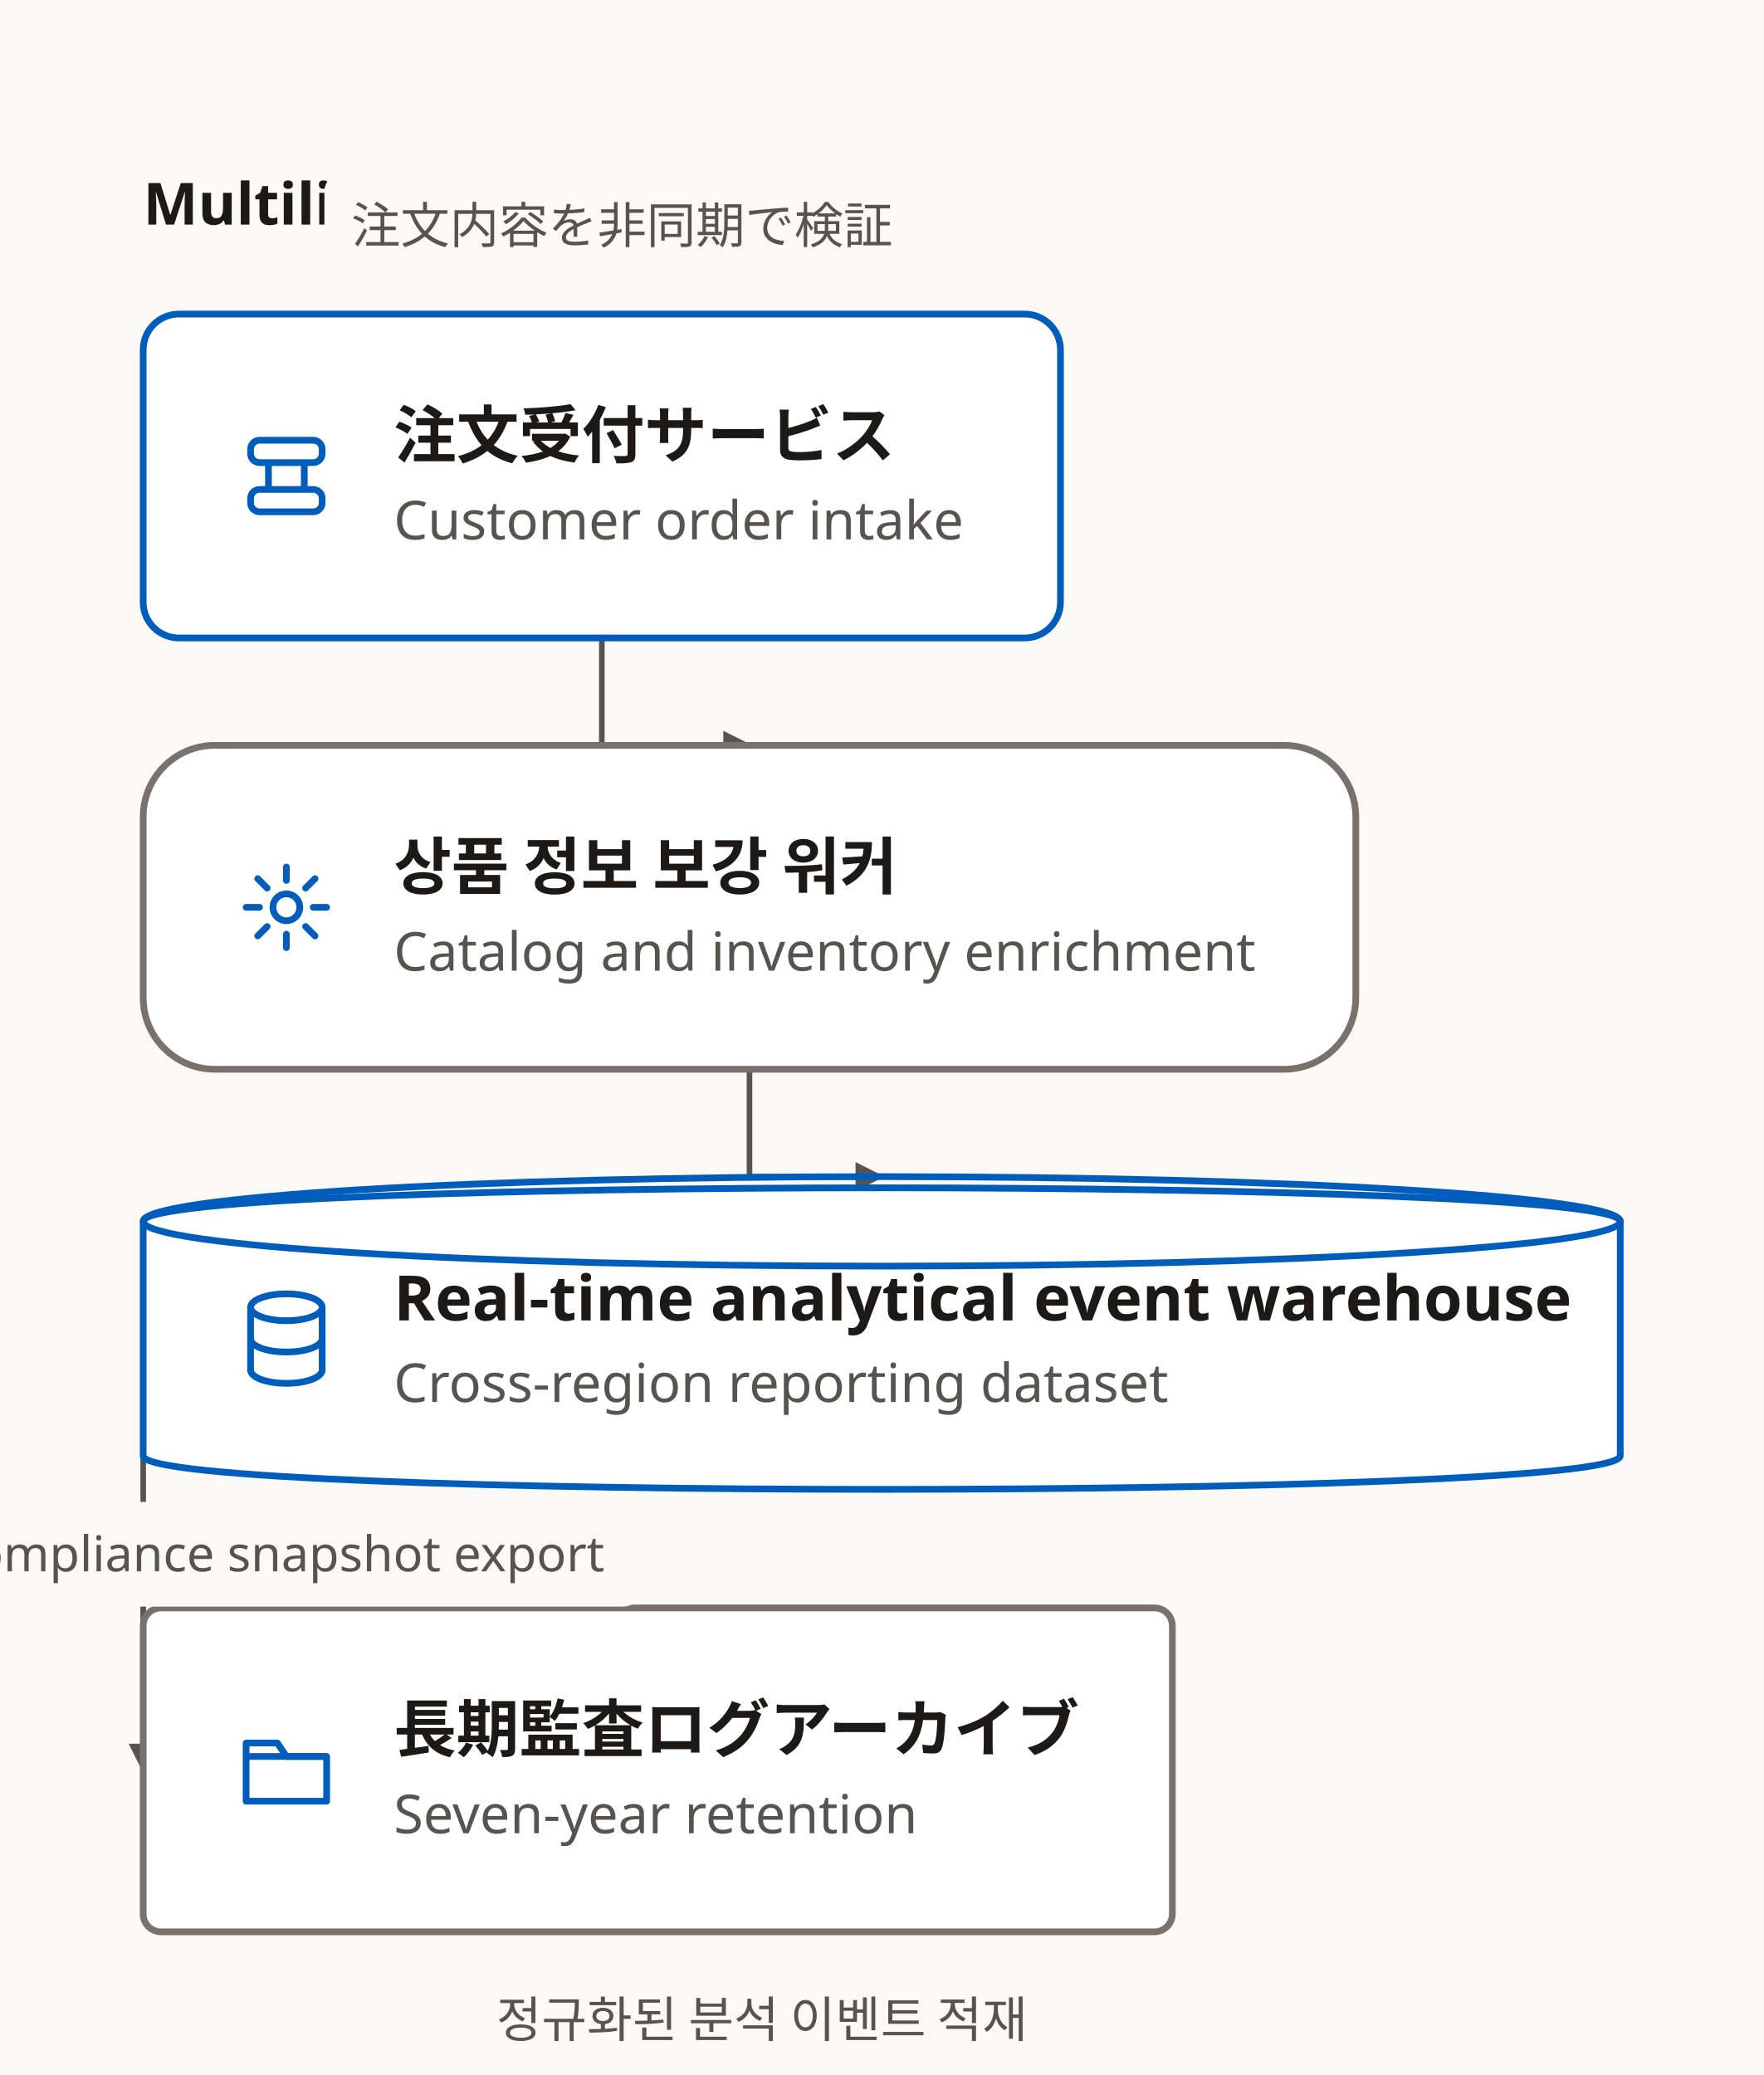
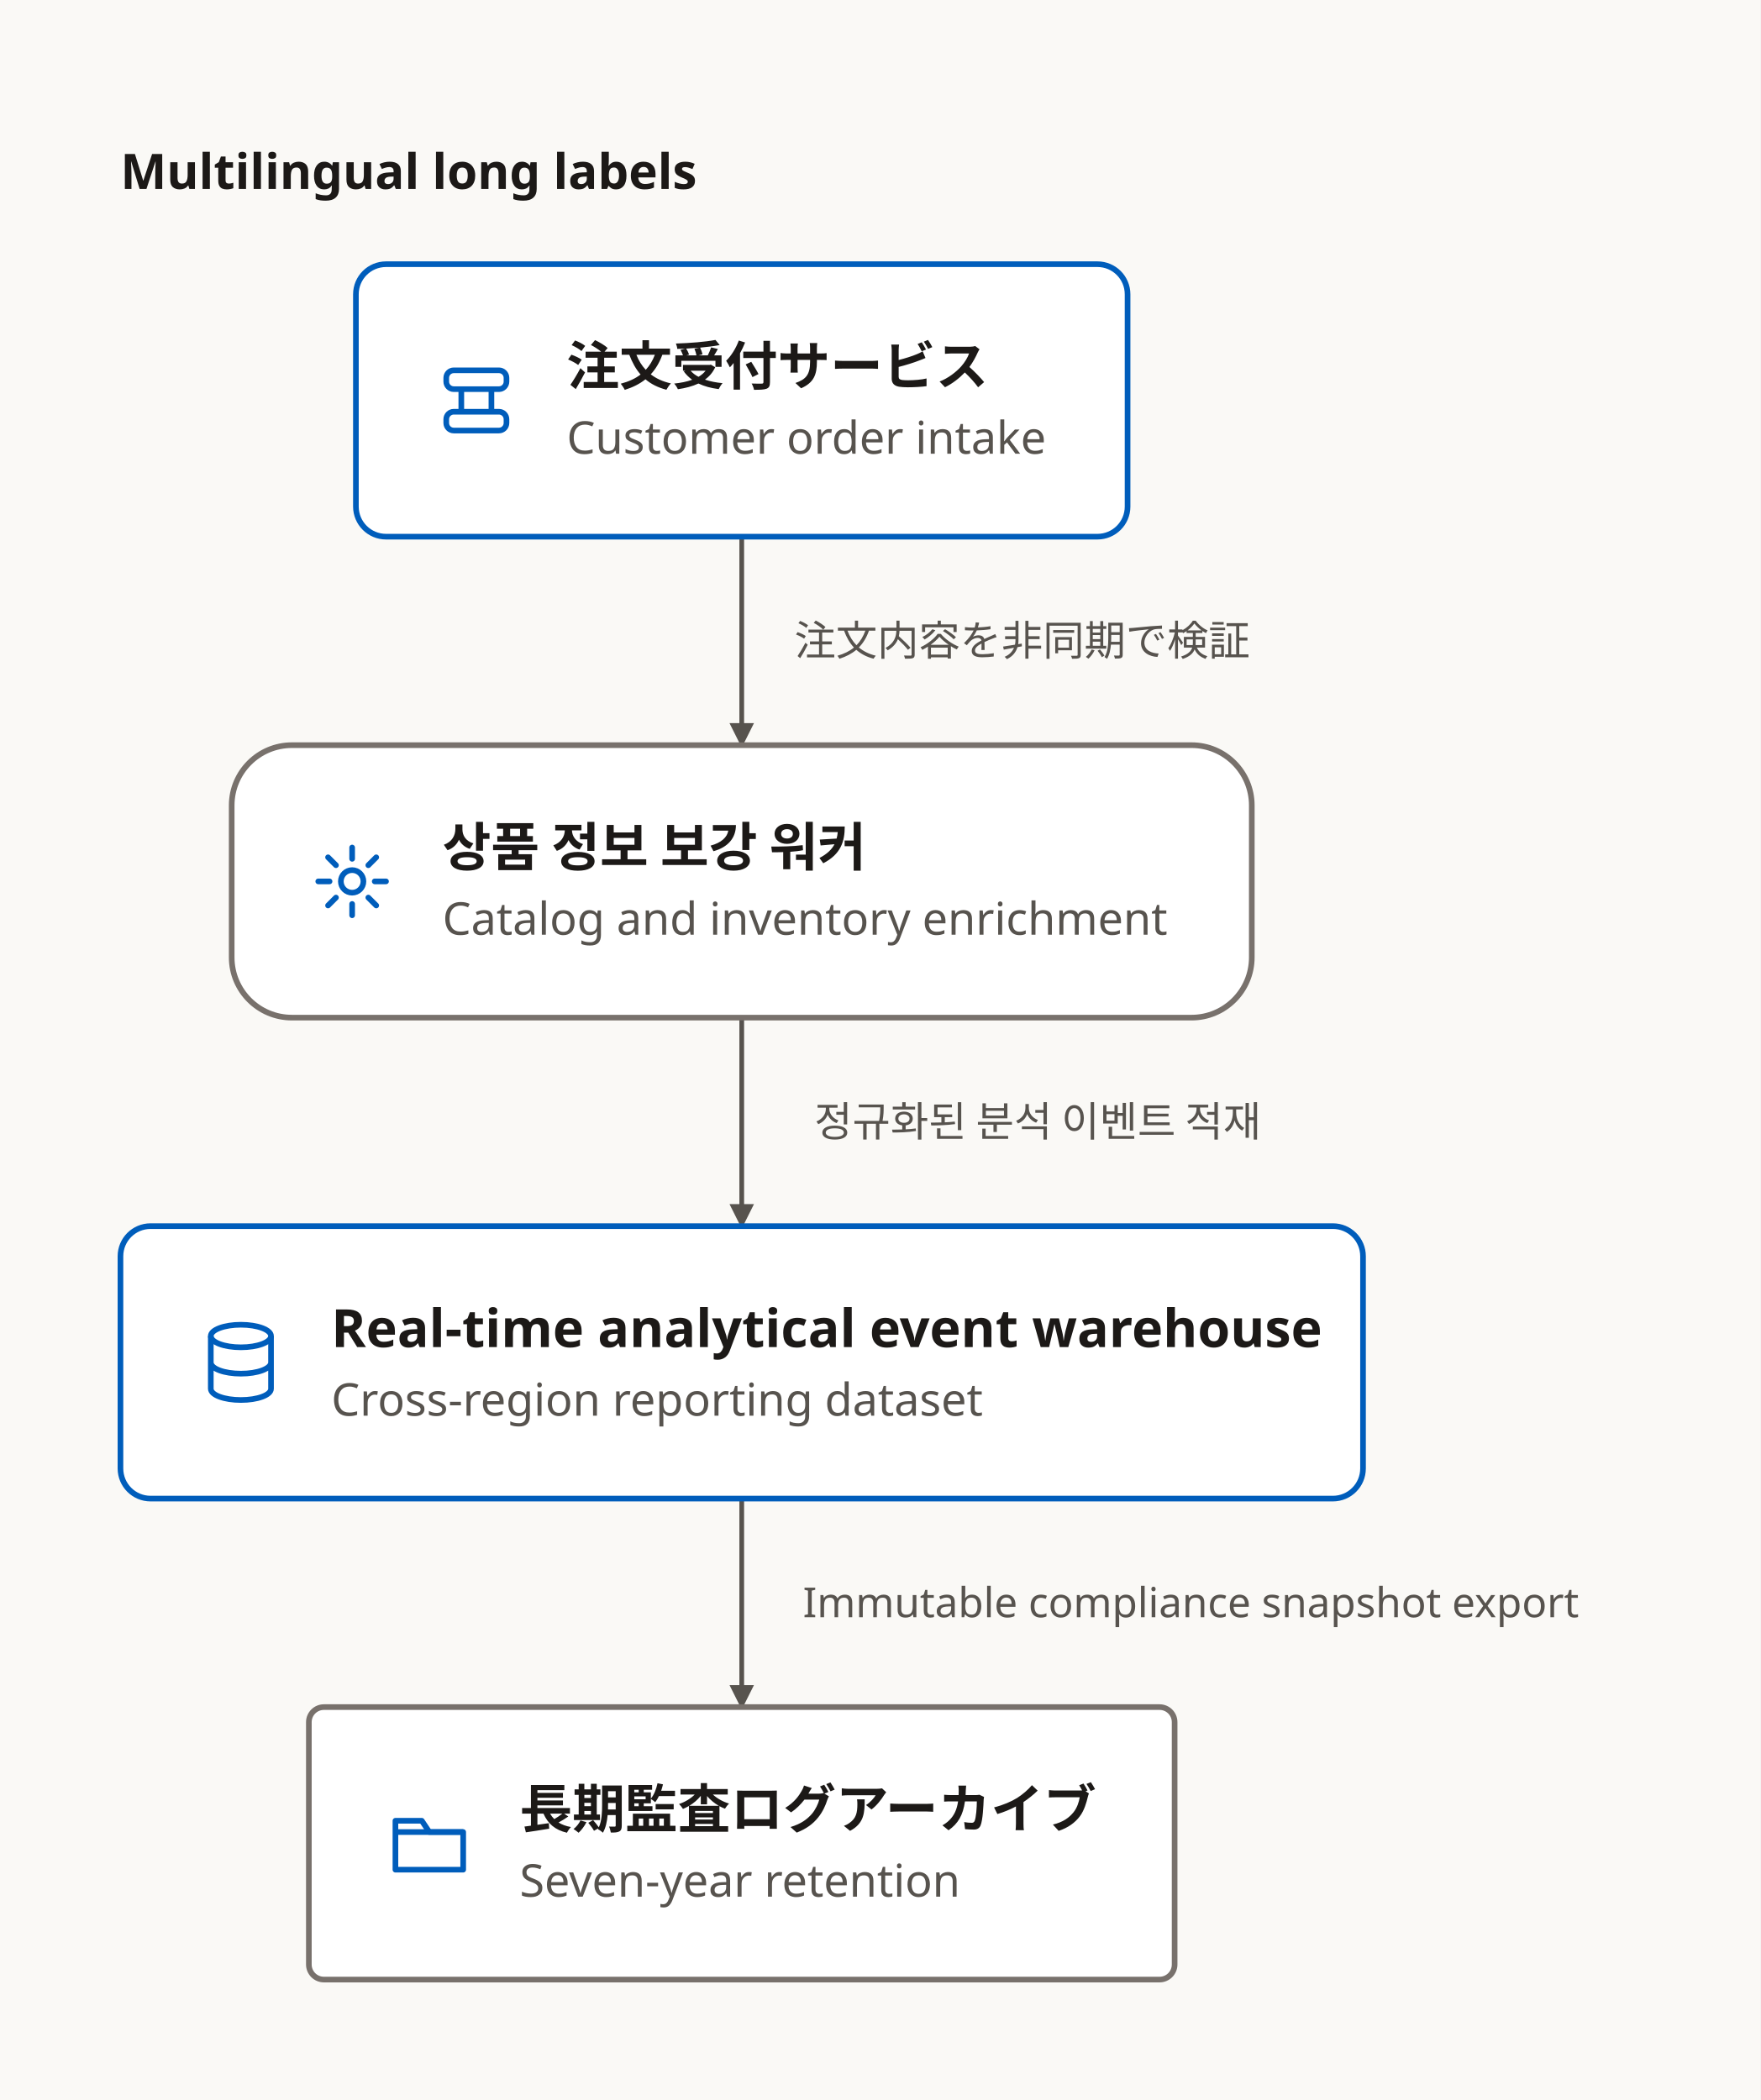
- <svg xmlns="http://www.w3.org/2000/svg" width="394.1" height="463.8" viewBox="0 0 394100 463800" role="img" aria-labelledby="stack-title stack-description" data-engine-version="0.7.0" data-theme-id="light" data-theme-version="0.5.0" data-theme-revision="sha256:3bfd66e1a96628b29b95b7273b54373bcce952f7285aefa506b4255a629eaf53">
-   <rect x="0" y="0" width="394100" height="463800" fill="#FAF9F6" />
+ <svg xmlns="http://www.w3.org/2000/svg" width="467.7" height="558" viewBox="0 0 467.7 558" role="img" aria-labelledby="stack-title stack-description" data-engine-version="0.8.0" data-theme-id="light" data-theme-version="0.6.0" data-theme-revision="sha256:4d4e9dcda36bf2a5187a233c0be74c9e9302f41d5021e1fa2a73712837ff55c1">
+   <rect x="0" y="0" width="467.7" height="558" fill="#FAF9F6" />
  <defs>
-     <marker id="stack-arrow" markerUnits="userSpaceOnUse" markerWidth="6500" markerHeight="6500" refX="9000" refY="5000" viewBox="0 0 10000 10000" orient="auto-start-reverse">
+     <marker id="stack-arrow" markerUnits="userSpaceOnUse" markerWidth="6.5" markerHeight="6.5" refX="9000" refY="5000" viewBox="0 0 10000 10000" orient="auto-start-reverse">
      <path d="M 0 0 L 10000 5000 L 0 10000 z" fill="#57534E" />
    </marker>
  </defs>
-   <text x="32000" y="50200" fill="#1C1917" font-family="system-ui" font-size="13000" font-weight="600">Multilingual long labels</text>
+   <text x="32" y="50.2" fill="#1C1917" font-family="system-ui" font-size="13" font-weight="600">Multilingual long labels</text>
  <g data-stack-layer="groups">
  </g>
  <g data-stack-layer="edges">
    <g role="group" aria-label="注文受付サービス flows to 상품 정보 보강 워커: 注文内容を非同期で検証" data-edge-kind="event" data-edge-direction="forward">
-       <polyline points="134500,142600 134500,166600 167500,166600" fill="none" stroke="#57534E" stroke-width="1250" stroke-linecap="round" stroke-linejoin="round" marker-end="url(#stack-arrow)" />
+       <polyline points="197.05,142.6 197.05,198" fill="none" stroke="#57534E" stroke-width="1.25" stroke-linecap="round" stroke-linejoin="round" marker-end="url(#stack-arrow)" />
    </g>
    <g role="group" aria-label="상품 정보 보강 워커 flows to Real-time analytical event warehouse: 정규화된 분석 이벤트 적재" data-edge-kind="data" data-edge-direction="forward">
-       <polyline points="167500,239000 167500,263000 197050,263000" fill="none" stroke="#57534E" stroke-width="1250" stroke-linecap="round" stroke-linejoin="round" marker-end="url(#stack-arrow)" />
+       <polyline points="197.05,270.4 197.05,325.8" fill="none" stroke="#57534E" stroke-width="1.25" stroke-linecap="round" stroke-linejoin="round" marker-end="url(#stack-arrow)" />
    </g>
    <g role="group" aria-label="Real-time analytical event warehouse flows to 長期監査ログアーカイブ: Immutable compliance snapshot export" data-edge-kind="data" data-edge-direction="forward">
-       <polyline points="32000,299200 32000,395600" fill="none" stroke="#57534E" stroke-width="1250" stroke-linecap="round" stroke-linejoin="round" marker-end="url(#stack-arrow)" />
+       <polyline points="197.05,398.2 197.05,453.6" fill="none" stroke="#57534E" stroke-width="1.25" stroke-linecap="round" stroke-linejoin="round" marker-end="url(#stack-arrow)" />
    </g>
  </g>
  <g data-stack-layer="nodes">
    <g role="group" aria-label="注文受付サービス: Customer order intake" data-stack-id="intake" data-node-kind="service">
-       <rect x="32000" y="70200" width="205000" height="72400" rx="8000" fill="#FFFFFF" stroke="#005DBB" stroke-width="1500" />
-       <svg x="52000" y="94400" width="24000" height="24000" viewBox="0 0 24 24" color="#005DBB" aria-hidden="true" focusable="false" data-icon-id="kind-service">
+       <rect x="94.55" y="70.2" width="205" height="72.4" rx="8" fill="#FFFFFF" stroke="#005DBB" stroke-width="1.5" />
+       <svg x="114.55" y="94.4" width="24" height="24" viewBox="0 0 24 24" color="#005DBB" aria-hidden="true" focusable="false" data-icon-id="kind-service">
        <rect x="4" y="4" width="16" height="5" rx="2" fill="none" stroke="currentColor" stroke-width="1.5" />
        <rect x="4" y="15" width="16" height="5" rx="2" fill="none" stroke="currentColor" stroke-width="1.5" />
        <path d="M8 9v6M16 9v6" fill="none" stroke="currentColor" stroke-width="1.5" />
      </svg>
-       <text x="88000" y="97400" dominant-baseline="middle" fill="#1C1917" font-family="system-ui" font-size="14000" font-weight="600">注文受付サービス</text>
-       <text x="88000" y="116400" dominant-baseline="middle" fill="#57534E" font-family="system-ui" font-size="12000" font-weight="400">Customer order intake</text>
+       <text x="150.55" y="97.4" dominant-baseline="middle" fill="#1C1917" font-family="system-ui" font-size="14" font-weight="600">注文受付サービス</text>
+       <text x="150.55" y="116.4" dominant-baseline="middle" fill="#57534E" font-family="system-ui" font-size="12" font-weight="400">Customer order intake</text>
    </g>
    <g role="group" aria-label="상품 정보 보강 워커: Catalog and inventory enrichment" data-stack-id="enrichment" data-node-kind="worker">
-       <rect x="32000" y="166600" width="271000" height="72400" rx="16000" fill="#FFFFFF" stroke="#78716C" stroke-width="1500" />
-       <svg x="52000" y="190800" width="24000" height="24000" viewBox="0 0 24 24" color="#005DBB" aria-hidden="true" focusable="false" data-icon-id="kind-worker">
+       <rect x="61.55" y="198" width="271" height="72.4" rx="16" fill="#FFFFFF" stroke="#78716C" stroke-width="1.5" />
+       <svg x="81.55" y="222.2" width="24" height="24" viewBox="0 0 24 24" color="#005DBB" aria-hidden="true" focusable="false" data-icon-id="kind-worker">
        <circle cx="12" cy="12" r="3" fill="none" stroke="currentColor" stroke-width="1.5" />
        <path d="M12 3v3M12 18v3M3 12h3M18 12h3M5.6 5.6l2.1 2.1M16.3 16.3l2.1 2.1M18.4 5.6l-2.1 2.1M7.7 16.3l-2.1 2.1" fill="none" stroke="currentColor" stroke-width="1.5" stroke-linecap="round" />
      </svg>
-       <text x="88000" y="193800" dominant-baseline="middle" fill="#1C1917" font-family="system-ui" font-size="14000" font-weight="600">상품 정보 보강 워커</text>
-       <text x="88000" y="212800" dominant-baseline="middle" fill="#57534E" font-family="system-ui" font-size="12000" font-weight="400">Catalog and inventory enrichment</text>
+       <text x="117.55" y="225.2" dominant-baseline="middle" fill="#1C1917" font-family="system-ui" font-size="14" font-weight="600">상품 정보 보강 워커</text>
+       <text x="117.55" y="244.2" dominant-baseline="middle" fill="#57534E" font-family="system-ui" font-size="12" font-weight="400">Catalog and inventory enrichment</text>
    </g>
    <g role="group" aria-label="Real-time analytical event warehouse: Cross-region reporting dataset" data-stack-id="analytics" data-node-kind="database">
-       <path d="M 32000 273000 V 325400 C 32000 335400 362100 335400 362100 325400 V 273000 C 362100 263000 32000 263000 32000 273000 Z" fill="#FFFFFF" stroke="#005DBB" stroke-width="1500" />
-       <ellipse cx="197050" cy="273000" rx="165050" ry="10000" fill="none" stroke="#005DBB" stroke-width="1500" />
-       <svg x="52000" y="287200" width="24000" height="24000" viewBox="0 0 24 24" color="#005DBB" aria-hidden="true" focusable="false" data-icon-id="kind-database">
+       <rect x="32" y="325.8" width="330.1" height="72.4" rx="8" fill="#FFFFFF" stroke="#005DBB" stroke-width="1.5" />
+       <svg x="52" y="350" width="24" height="24" viewBox="0 0 24 24" color="#005DBB" aria-hidden="true" focusable="false" data-icon-id="kind-database">
        <ellipse cx="12" cy="5" rx="8" ry="3" fill="none" stroke="currentColor" stroke-width="1.5" />
        <path d="M4 5v7c0 1.7 3.6 3 8 3s8-1.3 8-3V5M4 12v7c0 1.7 3.6 3 8 3s8-1.3 8-3v-7" fill="none" stroke="currentColor" stroke-width="1.5" />
      </svg>
-       <text x="88000" y="290200" dominant-baseline="middle" fill="#1C1917" font-family="system-ui" font-size="14000" font-weight="600">Real-time analytical event warehouse</text>
-       <text x="88000" y="309200" dominant-baseline="middle" fill="#57534E" font-family="system-ui" font-size="12000" font-weight="400">Cross-region reporting dataset</text>
+       <text x="88" y="353" dominant-baseline="middle" fill="#1C1917" font-family="system-ui" font-size="14" font-weight="600">Real-time analytical event warehouse</text>
+       <text x="88" y="372" dominant-baseline="middle" fill="#57534E" font-family="system-ui" font-size="12" font-weight="400">Cross-region reporting dataset</text>
    </g>
    <g role="group" aria-label="長期監査ログアーカイブ: Seven-year retention" data-stack-id="archive" data-node-kind="storage">
-       <rect x="32000" y="359400" width="230000" height="72400" rx="4000" fill="#FFFFFF" stroke="#78716C" stroke-width="1500" />
-       <svg x="52000" y="383600" width="24000" height="24000" viewBox="0 0 24 24" color="#005DBB" aria-hidden="true" focusable="false" data-icon-id="kind-storage">
+       <rect x="82.05" y="453.6" width="230" height="72.4" rx="4" fill="#FFFFFF" stroke="#78716C" stroke-width="1.5" />
+       <svg x="102.05" y="477.8" width="24" height="24" viewBox="0 0 24 24" color="#005DBB" aria-hidden="true" focusable="false" data-icon-id="kind-storage">
        <path d="M3 6h7l2 3h9v10H3V6Z" fill="none" stroke="currentColor" stroke-width="1.5" stroke-linejoin="round" />
        <path d="M3 9h18" fill="none" stroke="currentColor" stroke-width="1.5" />
      </svg>
-       <text x="88000" y="386600" dominant-baseline="middle" fill="#1C1917" font-family="system-ui" font-size="14000" font-weight="600">長期監査ログアーカイブ</text>
-       <text x="88000" y="405600" dominant-baseline="middle" fill="#57534E" font-family="system-ui" font-size="12000" font-weight="400">Seven-year retention</text>
+       <text x="138.05" y="480.8" dominant-baseline="middle" fill="#1C1917" font-family="system-ui" font-size="14" font-weight="600">長期監査ログアーカイブ</text>
+       <text x="138.05" y="499.8" dominant-baseline="middle" fill="#57534E" font-family="system-ui" font-size="12" font-weight="400">Seven-year retention</text>
    </g>
  </g>
  <g data-stack-layer="edge-labels" aria-hidden="true">
    <g data-edge-label="注文内容を非同期で検証">
-       <rect x="72500" y="38800" width="133000" height="23400" rx="4000" fill="#FAF9F6" />
-       <text x="139000" y="50500" text-anchor="middle" dominant-baseline="middle" fill="#57534E" font-family="system-ui" font-size="11000">注文内容を非同期で検証</text>
+       <rect x="205.05" y="158.6" width="133" height="23.4" rx="4" fill="#FAF9F6" />
+       <text x="271.55" y="170.3" text-anchor="middle" dominant-baseline="middle" fill="#57534E" font-family="system-ui" font-size="11">注文内容を非同期で検証</text>
    </g>
    <g data-edge-label="정규화된 분석 이벤트 적재">
-       <rect x="99650" y="439800" width="141250" height="23400" rx="4000" fill="#FAF9F6" />
-       <text x="170275" y="451500" text-anchor="middle" dominant-baseline="middle" fill="#57534E" font-family="system-ui" font-size="11000">정규화된 분석 이벤트 적재</text>
+       <rect x="205.05" y="286.4" width="141.25" height="23.4" rx="4" fill="#FAF9F6" />
+       <text x="275.675" y="298.1" text-anchor="middle" dominant-baseline="middle" fill="#57534E" font-family="system-ui" font-size="11">정규화된 분석 이벤트 적재</text>
    </g>
    <g data-edge-label="Immutable compliance snapshot export">
-       <rect x="-79325" y="335700" width="222650" height="23400" rx="4000" fill="#FAF9F6" />
-       <text x="32000" y="347400" text-anchor="middle" dominant-baseline="middle" fill="#57534E" font-family="system-ui" font-size="11000">Immutable compliance snapshot export</text>
+       <rect x="205.05" y="414.2" width="222.65" height="23.4" rx="4" fill="#FAF9F6" />
+       <text x="316.375" y="425.9" text-anchor="middle" dominant-baseline="middle" fill="#57534E" font-family="system-ui" font-size="11">Immutable compliance snapshot export</text>
    </g>
  </g>
</svg>
